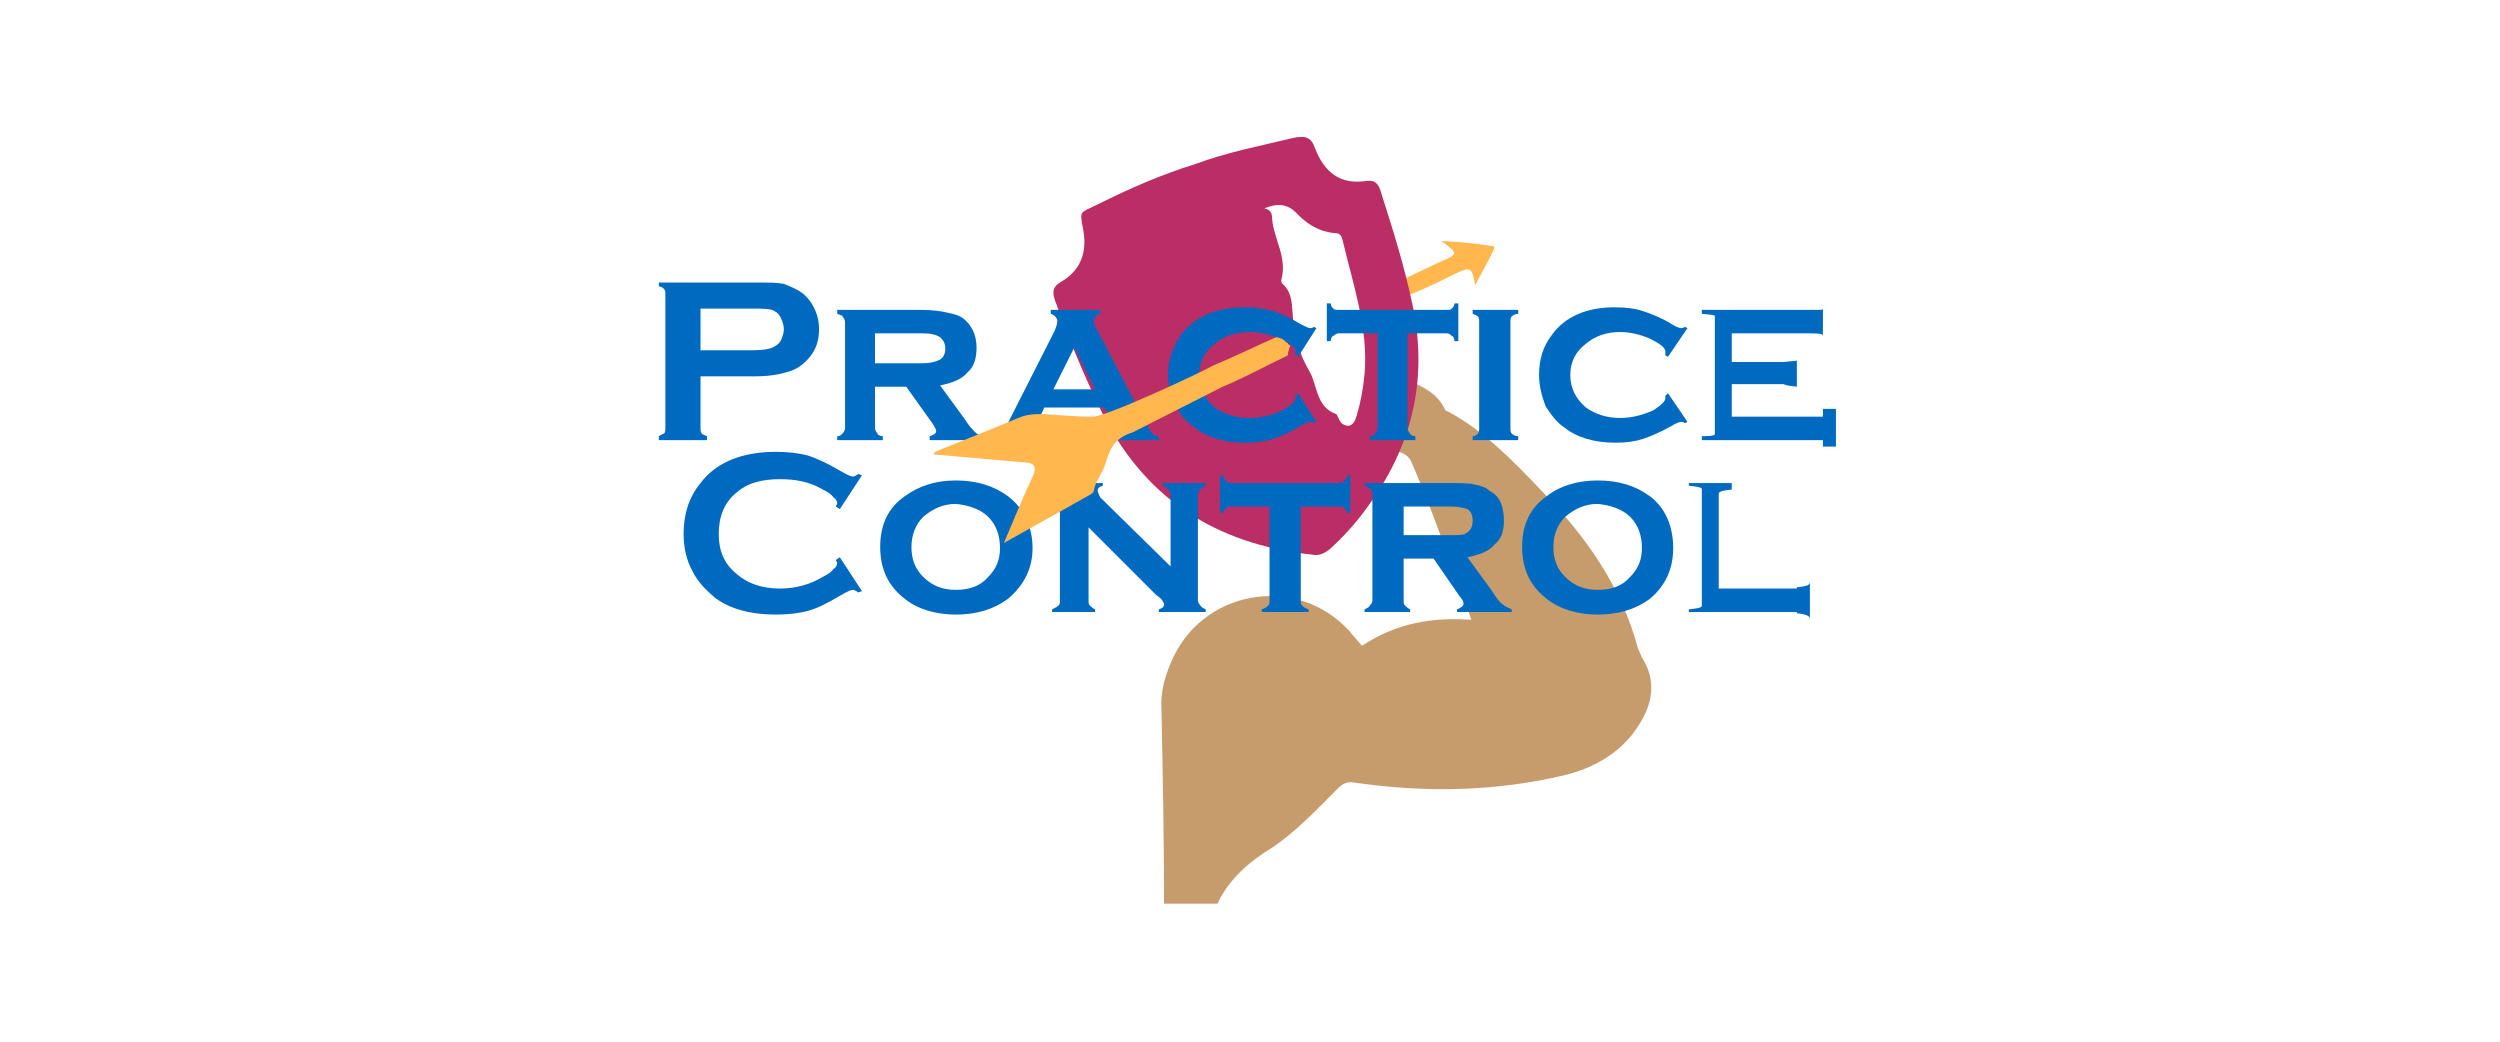
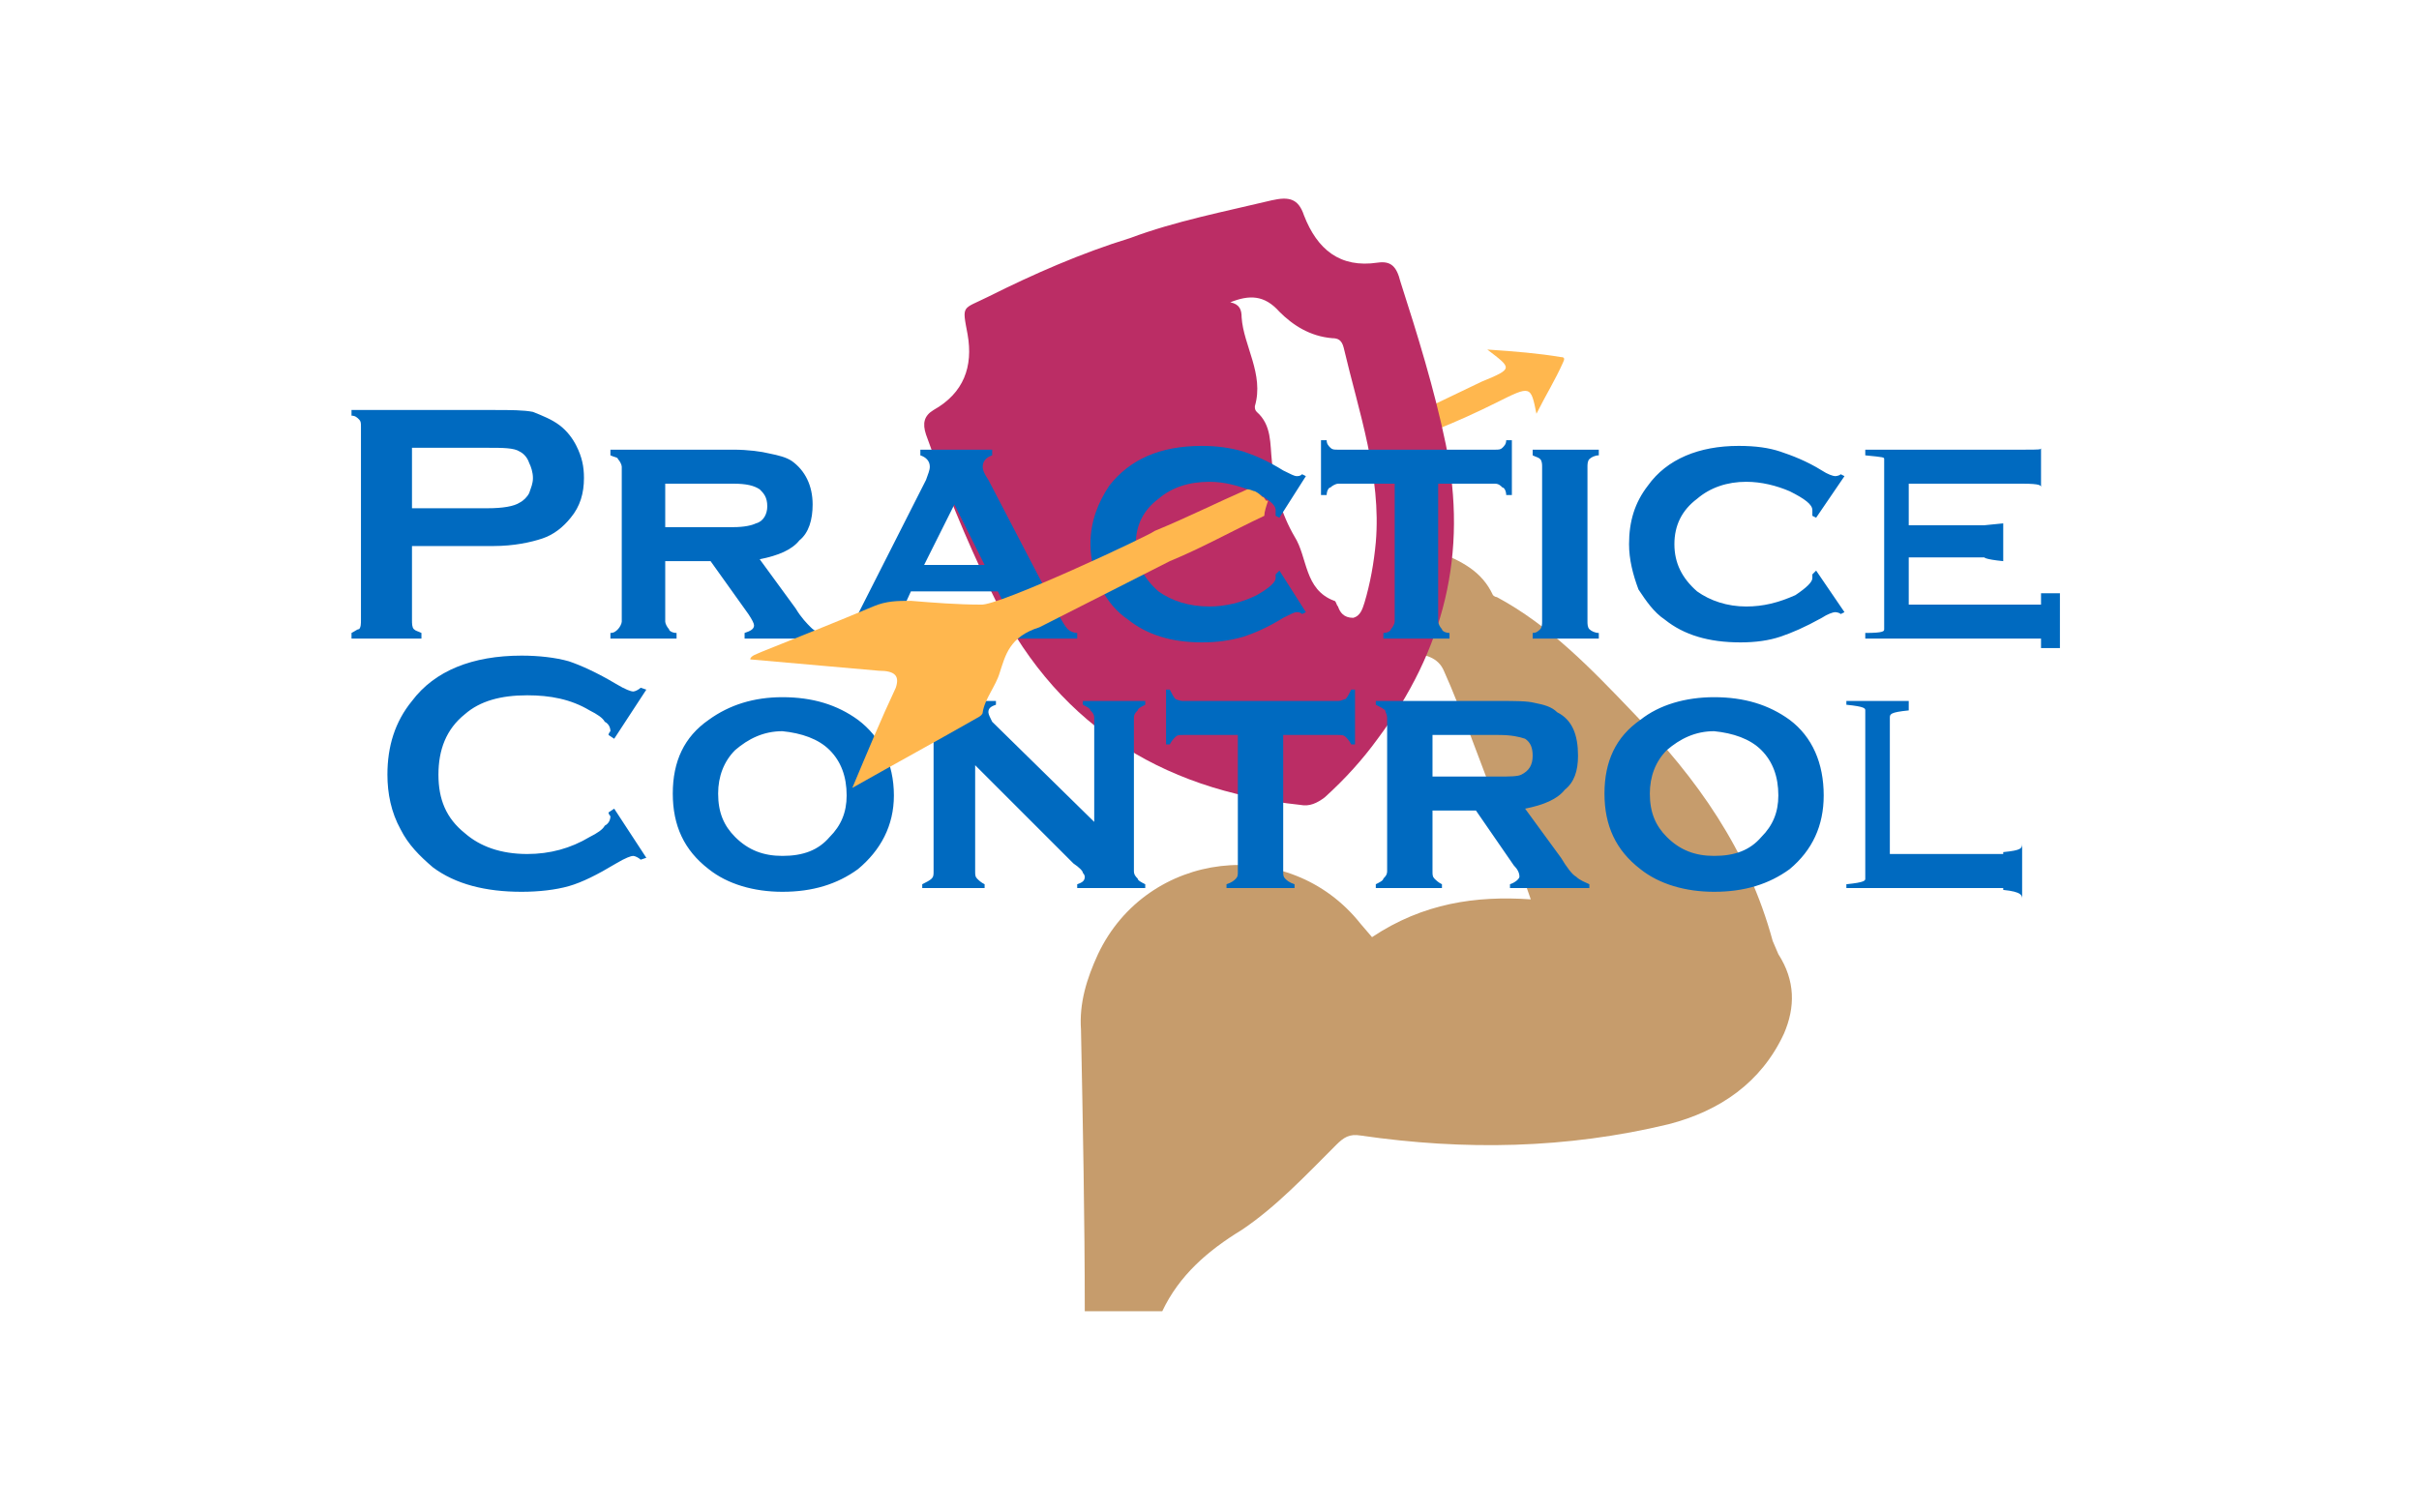
- <svg xmlns="http://www.w3.org/2000/svg" viewBox="0 0 1280 800" height="500" width="1200">
+ <svg xmlns="http://www.w3.org/2000/svg" viewBox="0 0 1280 800" height="800" width="1280">
  <g>
    <path d="M826 189c-12-2-24-3-39-4 13 10 14 10-3 17l-25 12v2c1 3 1 6 2 8v3c10-4 21-9 31-14 18-9 18-9 21 6 5-10 10-18 14-27 1-2 1-3-1-3z" fill="#ffb74e" />
    <path d="M941 505l-3-7c-13-48-40-86-74-121-22-23-44-46-72-61-1 0-2-1-2-1-6-13-17-18-29-23l-4 6c-2 2-4 5-6 8l-6 18v23c0-1 1-1 1-1 8 0 15 2 18 9 5 11 9 22 14 34 11 29 22 58 32 87-29-2-57 2-84 20l-6-7c-38-48-113-39-139 16-6 13-10 26-9 40 1 50 2 100 2 149h41c9-19 24-32 42-43 18-12 34-29 50-45 4-4 7-6 13-5 55 8 109 7 163-6 27-7 49-22 61-48 6-14 6-28-3-42z" fill="#c69c6c" />
    <path d="M598 126c24-9 50-14 75-20 9-2 14-1 17 8 7 18 19 28 39 25 7-1 10 2 12 10 9 28 18 57 24 86 12 58-1 109-36 156-8 11-17 21-28 31-4 3-8 5-13 4-75-8-131-44-164-114-13-27-24-54-34-82-2-6-1-10 4-13 16-9 21-23 18-40-3-16-3-13 11-20 24-12 49-23 75-31zm53 34c5 1 6 4 6 8 1 15 12 30 7 47 0 1 0 2 1 3 8 7 7 17 8 26 1 14 5 28 12 40 7 11 5 28 21 34 1 0 1 2 2 3 1 3 3 6 8 6 4-1 5-5 6-8 3-10 5-21 6-32 3-35-9-69-17-103-1-4-3-5-6-5-12-1-21-7-28-14-8-9-16-9-26-5z" fill="#bb2d65" />
    <path d="M186 217v3c2 0 3 1 4 2s1 2 1 4v102c0 2 0 4-1 5-1 0-2 1-4 2v3h37v-3c-2-1-3-1-4-2s-1-3-1-5v-39h43c11 0 20-2 26-4s11-6 15-11c5-6 7-13 7-21 0-6-1-11-4-17-2-4-5-8-9-11s-9-5-14-7c-5-1-12-1-21-1h-75zm513 16v29h3c0-2 1-4 2-4 1-1 3-2 4-2h30v73c0 1-1 3-2 4 0 1-2 2-4 2v3h35v-3c-2 0-4-1-4-2-1-1-2-3-2-4v-73h30c2 0 3 1 4 2 1 0 2 2 2 4h3v-29h-3c0 2-1 3-2 4s-2 1-4 1h-83c-2 0-3 0-4-1s-2-2-2-4h-3zm-63 3c-22 0-38 7-49 21-6 9-10 19-10 31 0 8 2 16 6 24 3 6 8 12 14 16 10 8 23 12 39 12 8 0 15-1 22-3 6-2 13-5 21-10 4-2 6-3 7-3s2 0 3 1l2-1-14-22-2 2v2c0 2-3 5-10 9-8 4-17 6-25 6-11 0-20-3-27-8-8-7-12-15-12-25s4-18 12-24c7-6 16-9 27-9 8 0 15 2 23 5 8 4 12 7 12 10v3l2 1 14-22-2-1c-1 1-2 1-3 1s-3-1-7-3c-8-5-15-8-21-10-7-2-14-3-22-3zm284 0c-21 0-38 7-48 21-7 9-10 19-10 31 0 8 2 16 5 24 4 6 8 12 14 16 10 8 23 12 40 12 8 0 15-1 21-3s13-5 22-10c3-2 6-3 7-3 0 0 2 0 3 1l2-1-15-22-2 2v2c0 2-3 5-9 9-9 4-17 6-26 6-10 0-19-3-26-8-8-7-12-15-12-25s4-18 12-24c7-6 16-9 26-9 8 0 16 2 23 5 8 4 12 7 12 10v3l2 1 15-22-2-1c-1 1-3 1-3 1-1 0-4-1-7-3-8-5-16-8-22-10s-13-3-22-3zm-702 1h40c8 0 14 0 17 2 2 1 4 3 5 6 1 2 2 5 2 8s-1 5-2 8c-1 2-3 4-5 5-3 2-9 3-17 3h-40v-32zm862 0c0 1 0 1-10 1h-83v3c10 1 10 1 10 2v90c0 1 0 2-10 2v3h93v5h10v-29h-10v6h-70v-25h40s0 1 10 2v-20l-10 1h-40v-22h60c10 0 10 1 10 2v-21zm-757 1v3c2 1 4 1 4 2 1 1 2 3 2 4v82c0 1-1 3-2 4s-2 2-4 2v3h35v-3c-2 0-4-1-4-2-1-1-2-3-2-4v-32h24l20 28c2 3 3 5 3 6 0 2-2 3-5 4v3h42v-3c-3 0-5-1-7-3s-5-5-8-10l-19-26c10-2 17-5 21-10 5-4 7-11 7-19 0-10-4-18-11-23-3-2-7-3-12-4-4-1-11-2-19-2h-65zm164 0v3c3 1 5 3 5 6 0 2-1 4-2 7l-37 73c-1 3-2 5-3 6-2 1-3 2-5 2v3h36v-3c-4-1-6-2-6-5 0-2 1-4 2-6l5-11h46l5 10c2 3 3 5 3 7 0 3-2 5-6 5v3h40v-3c-2 0-4-1-5-2s-3-4-5-8l-37-71c-2-3-3-5-3-7 0-3 2-5 5-6v-3h-38zm324 0v3c2 1 3 1 4 2s1 3 1 4v82c0 1 0 3-1 4s-2 2-4 2v3h35v-3c-2 0-4-1-5-2s-1-3-1-4v-82c0-1 0-3 1-4s3-2 5-2v-3h-35zm-459 18h36c7 0 11 1 14 3 2 2 4 4 4 9 0 4-2 8-6 9-2 1-6 2-12 2h-36v-23zm153 11l16 32h-32l16-32zm-229 80c-26 0-46 8-58 24-9 11-13 24-13 39 0 10 2 20 7 29 4 8 10 14 17 20 12 9 28 13 47 13 9 0 18-1 25-3s15-6 25-12c5-3 8-4 9-4s3 1 4 2l3-1-17-26-3 2c0 1 1 2 1 2 0 2-1 4-3 5-1 2-4 4-8 6-10 6-21 9-33 9-14 0-25-4-33-11-10-8-14-18-14-31s4-24 14-32c8-7 19-10 33-10 12 0 23 2 33 8 4 2 7 4 8 6 2 1 3 3 3 5 0 0-1 1-1 2l3 2 17-26-3-1c-1 1-3 2-4 2s-4-1-9-4c-10-6-19-10-25-12-7-2-16-3-25-3zm341 18v29h2c1-2 2-3 3-4s2-1 4-1h29v72c0 2 0 3-1 4s-2 2-5 3v2h36v-2c-3-1-4-2-5-3s-1-2-1-4v-72h29c2 0 3 0 4 1s2 2 3 4h2v-29h-2c-1 2-2 4-3 5-1 0-2 1-4 1h-82c-2 0-4-1-4-1-1-1-2-3-3-5h-2zm-203 4c-15 0-28 4-39 12-13 9-19 22-19 39s6 30 19 40c10 8 24 12 39 12 16 0 29-4 40-12 12-10 19-23 19-39 0-17-7-31-19-40-11-8-24-12-40-12zm493 0c-15 0-29 4-39 12-13 9-19 22-19 39s6 30 19 40c10 8 24 12 39 12 16 0 29-4 40-12 12-10 18-23 18-39 0-17-6-31-18-40-11-8-24-12-40-12zm-419 2v2c3 1 4 2 5 3s1 2 1 4v81c0 2 0 3-1 4s-3 2-5 3v2h33v-2c-2-1-3-2-4-3s-1-2-1-4v-56l52 52c3 2 5 4 5 5 1 1 1 2 1 2 0 2-1 3-4 4v2h36v-2c-2-1-4-2-4-3-1-1-2-2-2-4v-81c0-2 1-3 2-4 0-1 2-2 4-3v-2h-33v2c2 1 4 2 4 3 1 1 2 2 2 4v55l-54-53c-1-2-2-4-2-5 0-2 1-3 4-4v-2h-39zm240 0v2c2 1 4 2 5 3 0 1 1 2 1 4v81c0 2-1 3-2 4 0 1-2 2-4 3v2h35v-2c-2-1-3-2-4-3s-1-2-1-4v-32h23l20 29c2 2 3 4 3 6 0 1-2 3-5 4v2h42v-2c-2-1-5-2-7-4-2-1-5-5-8-10l-19-26c10-2 17-5 21-10 5-4 7-10 7-18 0-11-3-19-11-23-3-3-7-4-12-5-4-1-10-1-19-1h-65zm249 0v2c10 1 10 2 10 3v89c0 1 0 2-10 3v2h83v1c10 1 10 3 10 5v-30c0 3 0 4-10 5v1h-60v-72c0-2 0-3 10-4v-5h-33zm-563 16c10 1 19 4 25 10s9 14 9 24c0 9-3 16-9 22-6 7-14 10-25 10-10 0-18-3-25-10-6-6-9-13-9-23 0-9 3-17 9-23 7-6 15-10 25-10zm493 0c10 1 19 4 25 10s9 14 9 24c0 9-3 16-9 22-6 7-14 10-25 10-10 0-18-3-25-10-6-6-9-13-9-23 0-9 3-17 9-23 7-6 15-10 25-10zm-149 2h35c7 0 11 1 14 2 3 2 4 5 4 9 0 5-2 8-6 10-2 1-6 1-12 1h-35v-22z" fill="#006ac0" />
    <path d="M668 263c-1-1-2-2-4-3-1 0-2-1-4-1-16 7-32 15-49 22-2 2-83 40-92 39-12 0-25-1-37-2-7 0-13 0-20 3-19 8-39 16-59 24-2 1-6 2-6 4l68 6c9 0 11 3 9 9-8 17-15 34-23 53 23-13 45-25 66-37 2-1 3-2 3-3 1-7 7-14 9-21 3-9 5-19 21-24 2-1 69-35 69-35 17-7 33-16 50-24 0-2 1-5 2-8h-1c-1-1-1-2-2-2z" fill="#ffb74e" />
  </g>
</svg>
